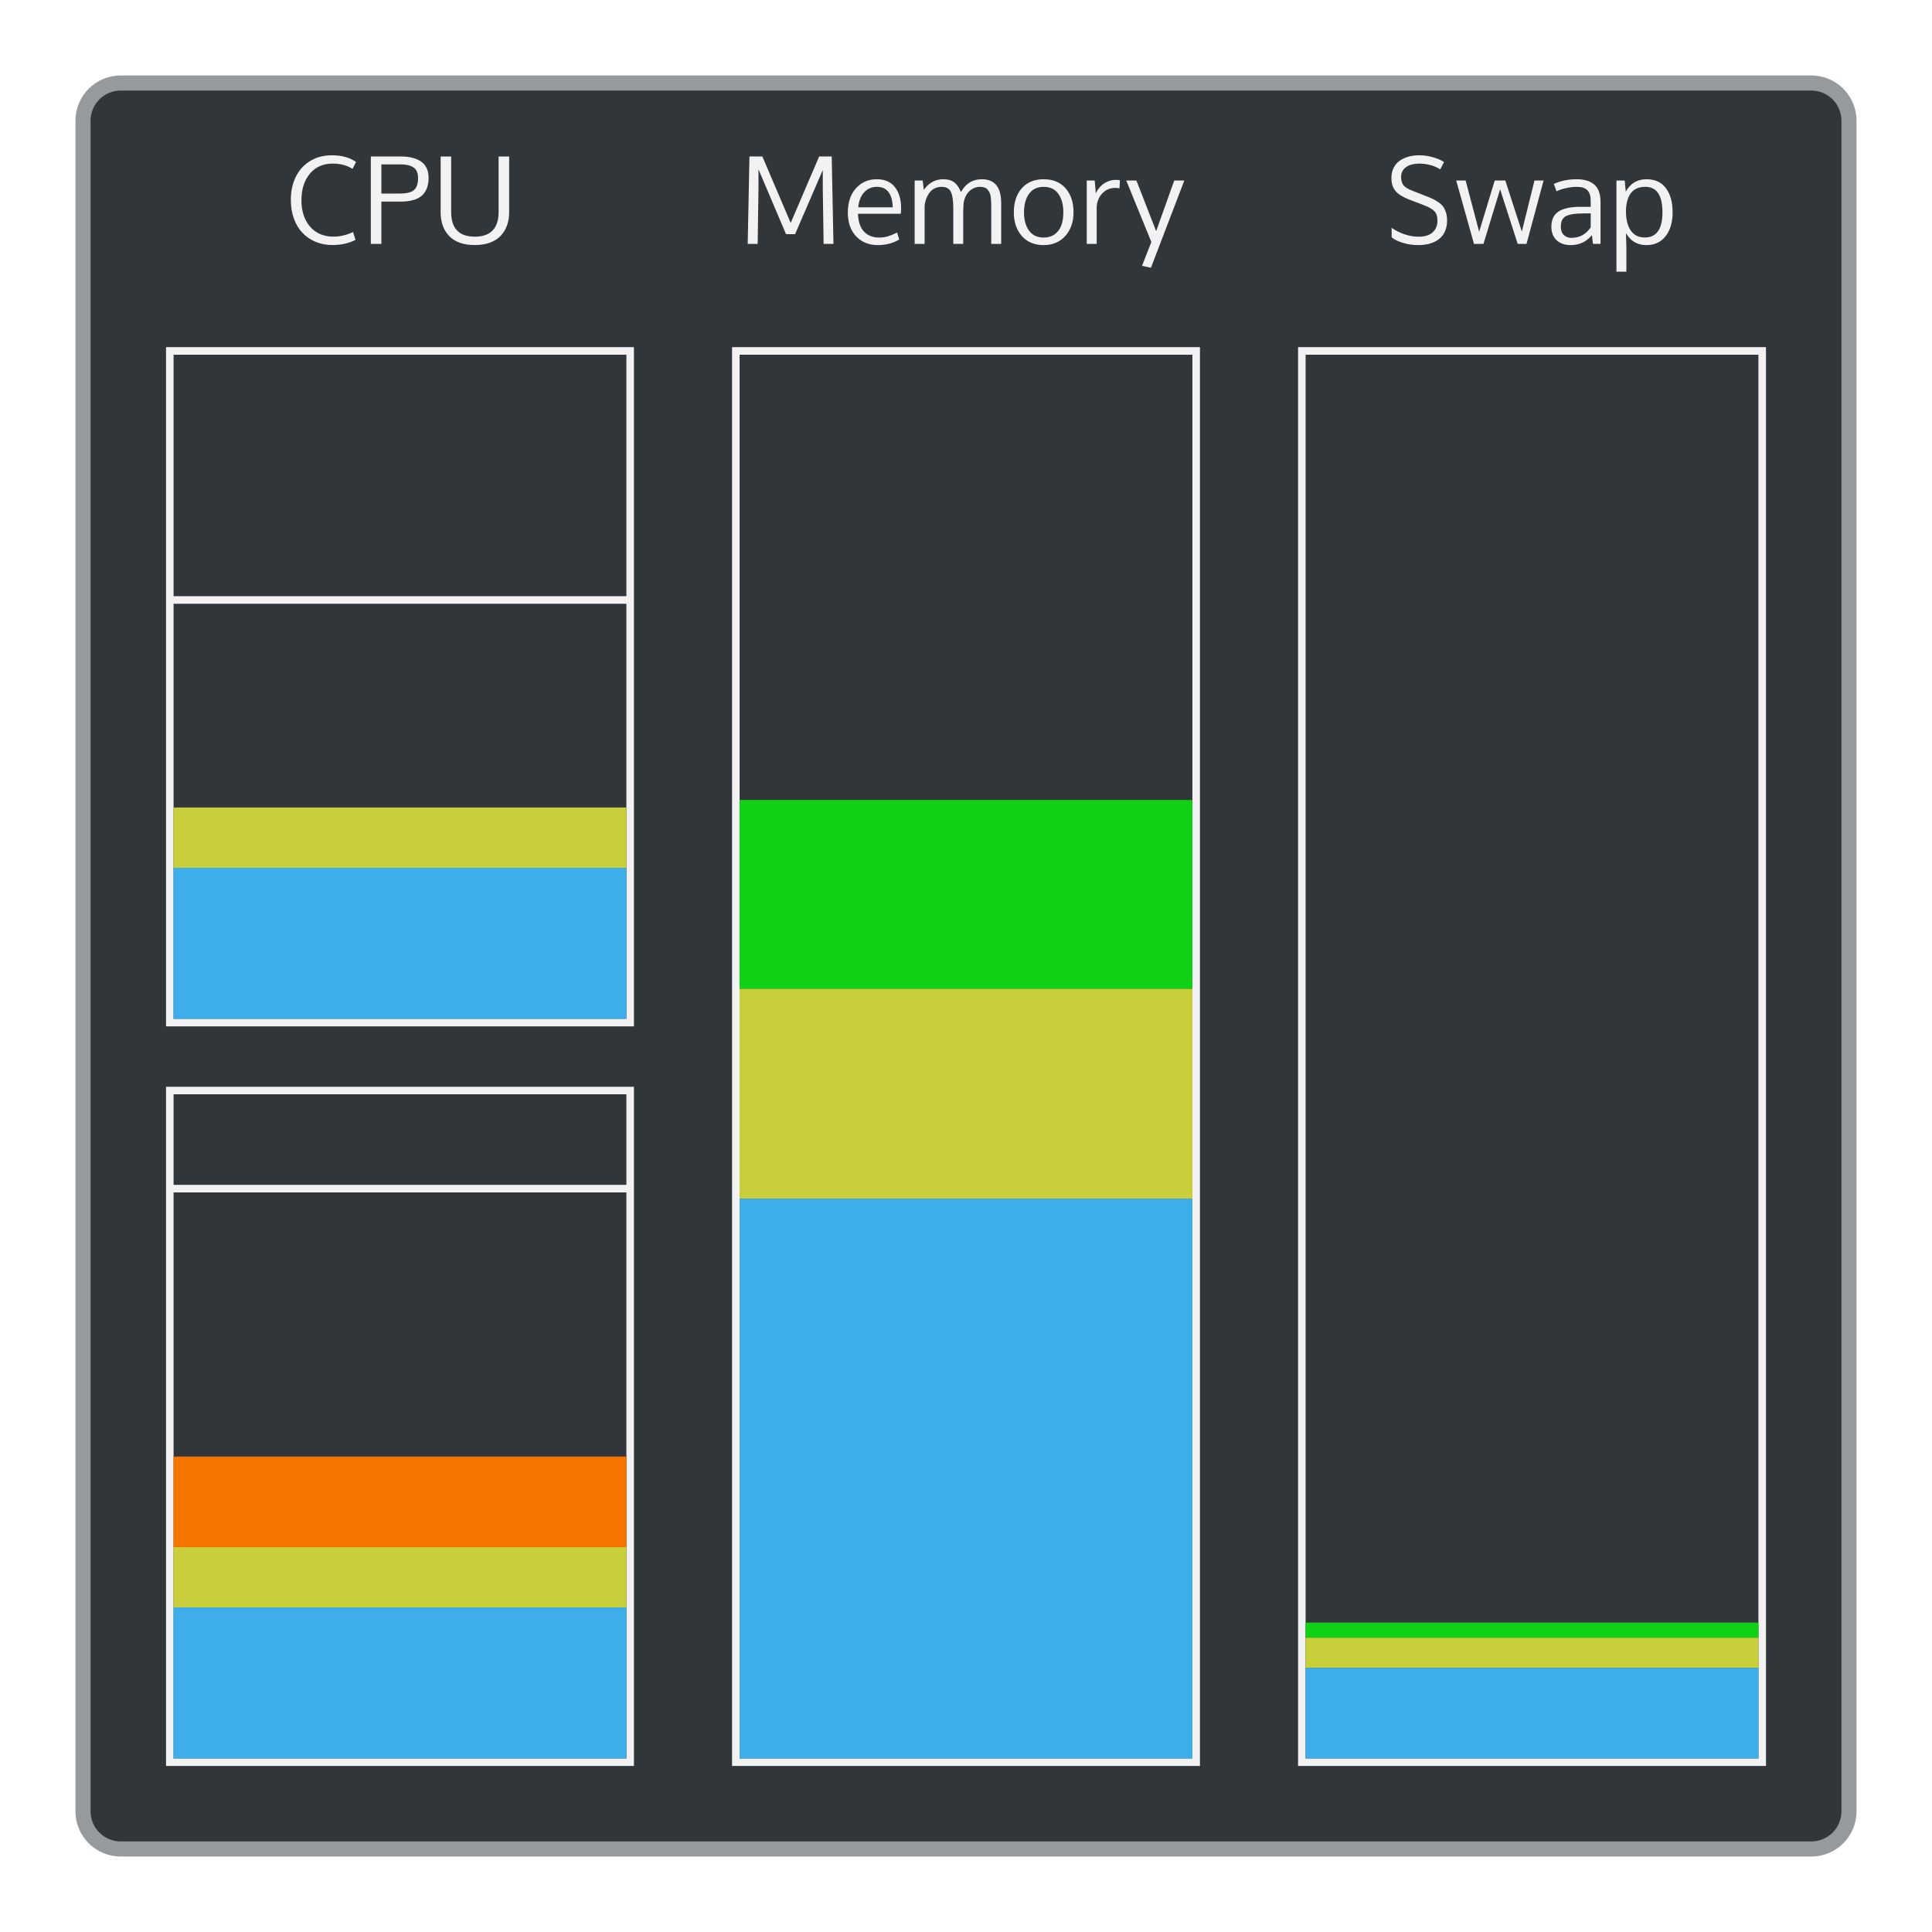
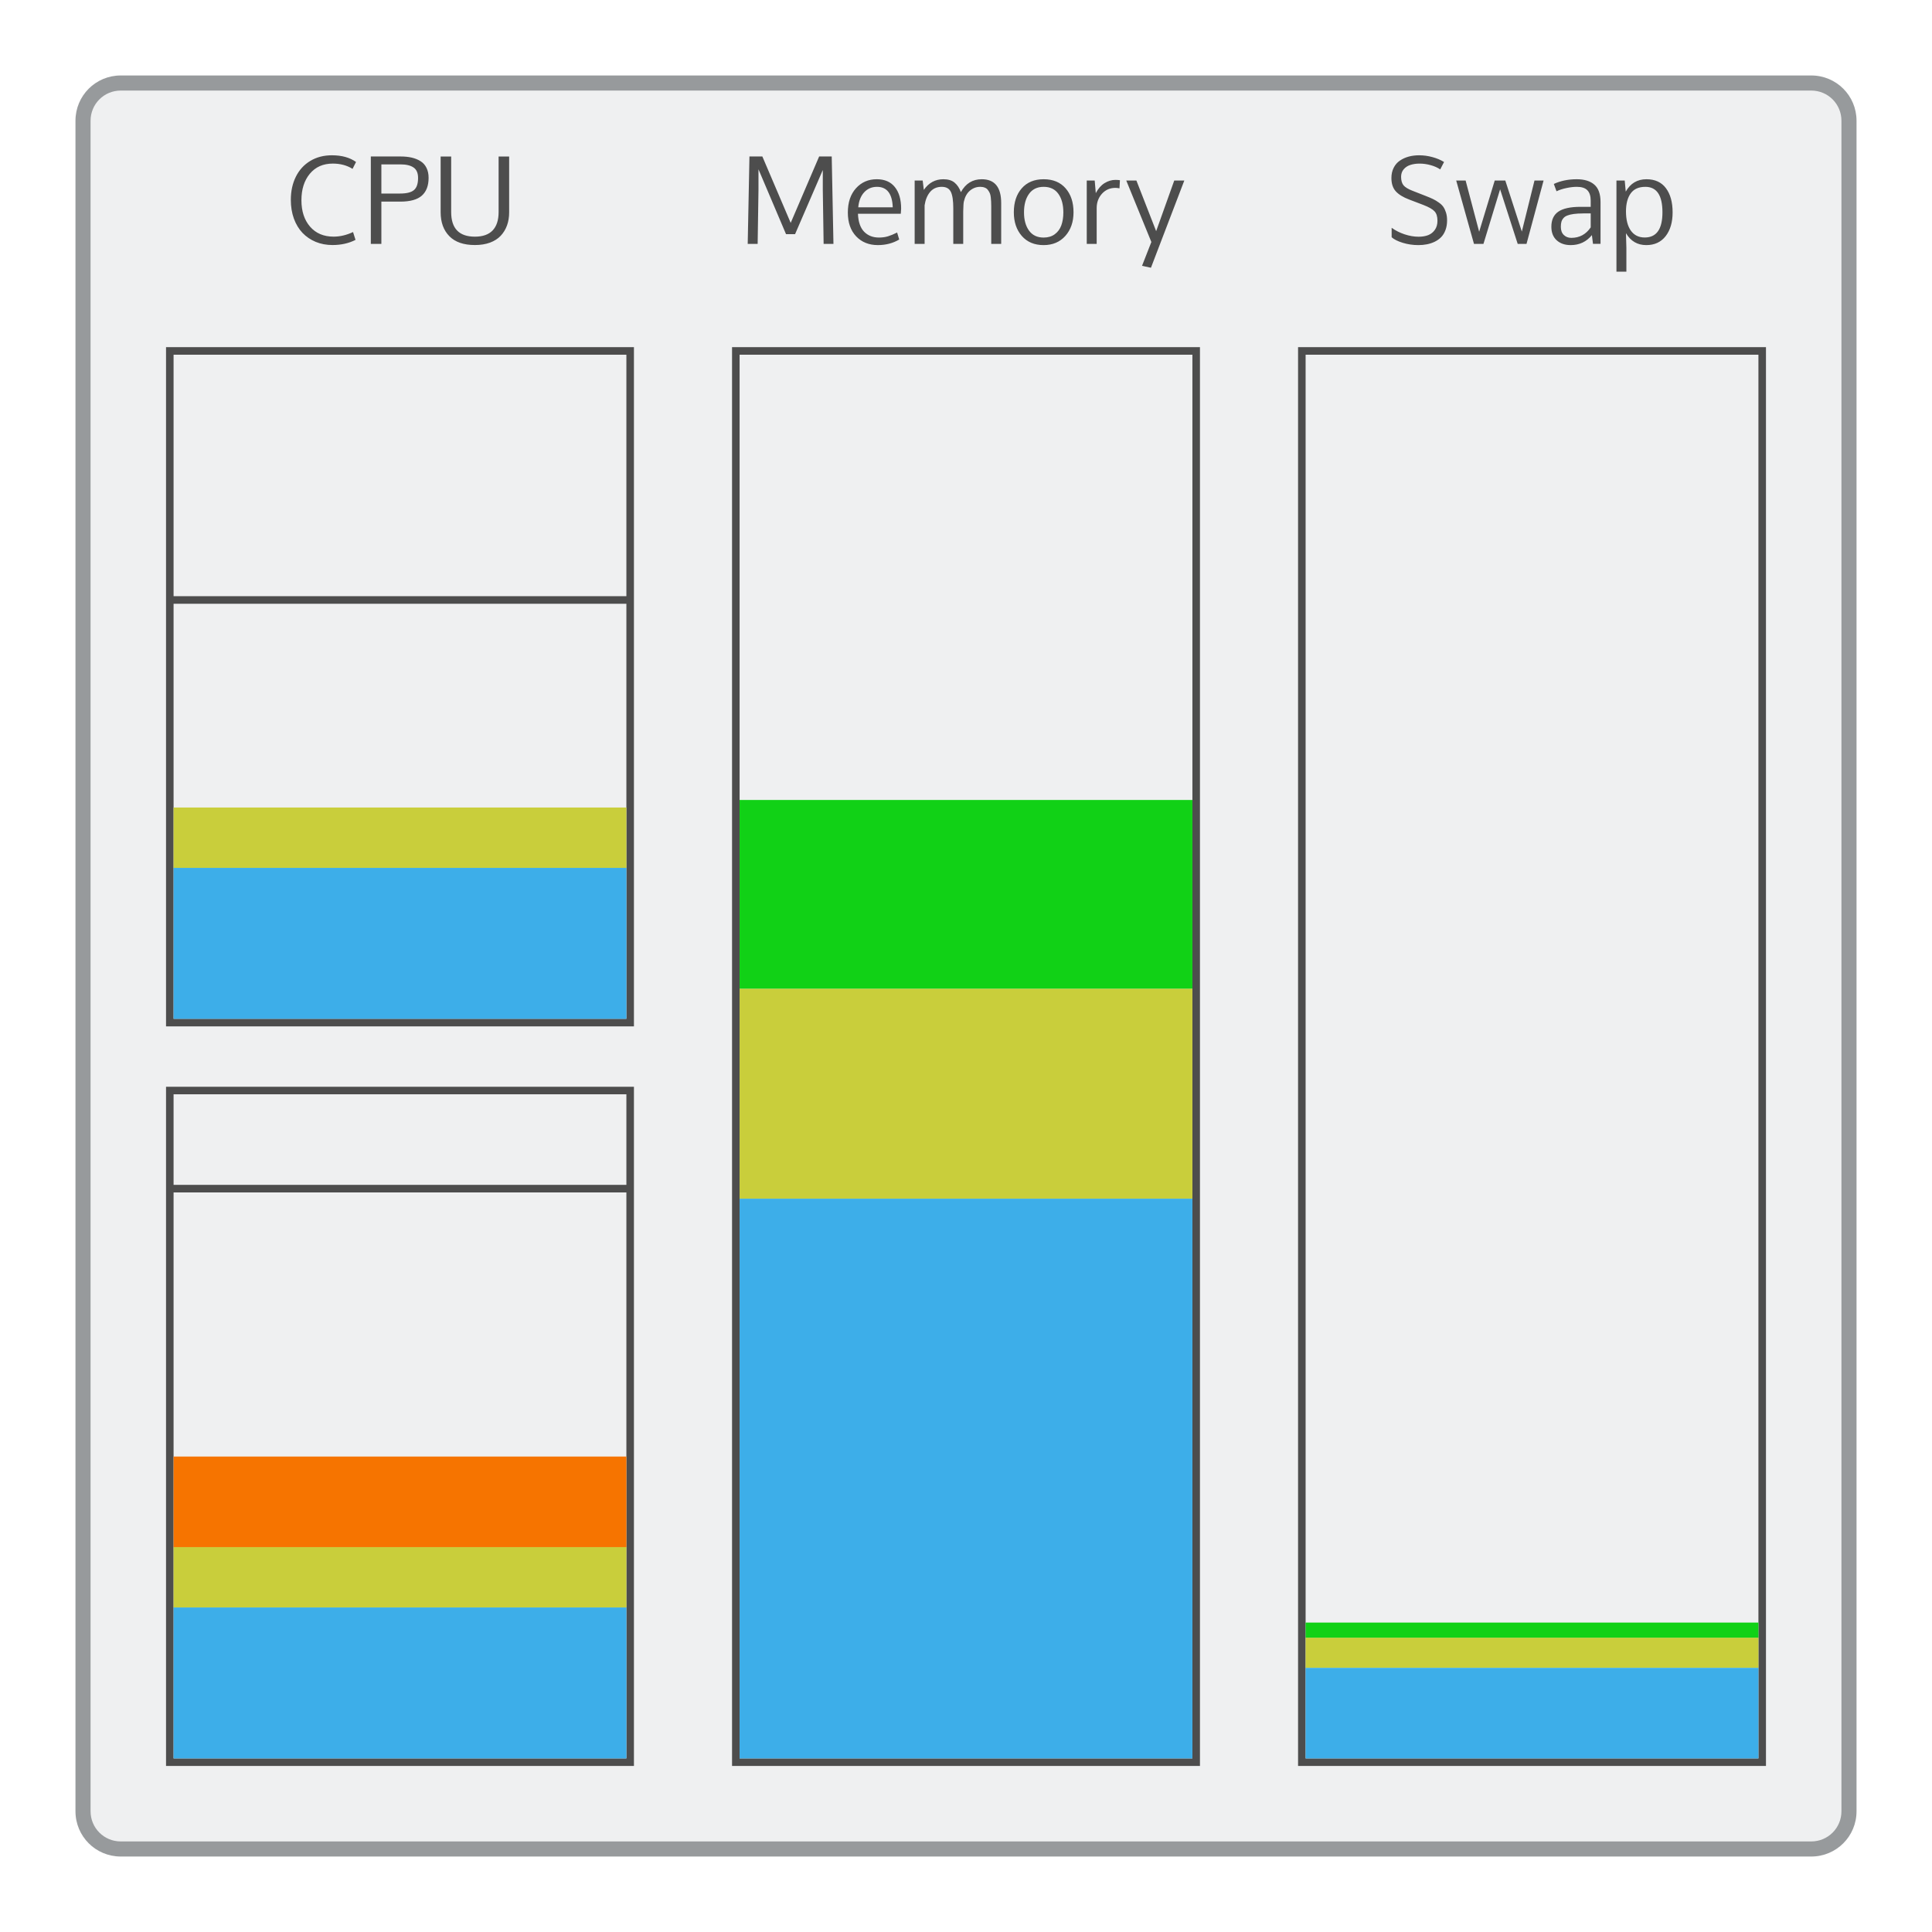
<svg xmlns="http://www.w3.org/2000/svg" viewBox="0 0 256 256" id="svg2" version="1.1">
  <defs id="defs4">
    <style id="current-color-scheme" type="text/css">
      .ColorScheme-Text {
-         color:#f2f2f2;
+         color:#4d4d4d;
      }
      .ColorScheme-Background {
-         color:#31363b;
+         color:#eff0f1;
      }
      .ColorScheme-Highlight {
        color:#3daee9;
      }
      .ColorScheme-ViewText {
        color:#31363b;
      }
      .ColorScheme-ViewBackground {
-         color:#314045;
+         color:#fcfcfc;
      }
      .ColorScheme-ViewHover {
        color:#93cee9;
      }
      .ColorScheme-ViewFocus{
        color:#3daee9;
      }
      .ColorScheme-ButtonText {
        color:#31363b;
      }
      .ColorScheme-ButtonBackground {
-         color:#31363b;
+         color:#eff0f1;
      }
      .ColorScheme-ButtonHover {
        color:#93cee9;
      }
      .ColorScheme-ButtonFocus{
        color:#3daee9;
      }
      </style>
  </defs>
  <path style="fill:currentColor;fill-opacity:0.5;stroke:none" d="m 16,10 224,0 c 3.324,0 6,2.676 6,6 l 0,224 c 0,3.324 -2.676,6 -6,6 l -224,0 c -3.324,0 -6,-2.676 -6,-6 L 10,16 c 0,-3.324 2.676,-6 6,-6 z" class="ColorScheme-ButtonText" id="rect4240" />
  <path style="fill:currentColor;fill-opacity:1;stroke:none" d="m 16,12 224,0 c 2.216,0 4,1.784 4,4 l 0,224 c 0,2.216 -1.784,4 -4,4 l -224,0 c -2.216,0 -4,-1.784 -4,-4 L 12,16 c 0,-2.216 1.784,-4 4,-4 z" class="ColorScheme-Background" id="rect4238" />
  <path style="fill:currentColor;fill-opacity:1;stroke:none" class="ColorScheme-Text" d="m 43.979,20.576 c -1.084,0 -2.043,0.249 -2.873,0.752 -0.825,0.497 -1.46,1.194 -1.904,2.088 -0.444,0.894 -0.666,1.917 -0.666,3.07 0,0.899 0.135,1.725 0.404,2.477 0.275,0.751 0.656,1.383 1.143,1.896 0.487,0.508 1.069,0.904 1.746,1.189 0.682,0.28 1.424,0.42 2.223,0.42 1.143,0 2.161,-0.227 3.055,-0.682 l -0.326,-1.039 c -0.868,0.407 -1.726,0.609 -2.578,0.609 -1.312,0 -2.352,-0.441 -3.119,-1.324 -0.762,-0.883 -1.143,-2.051 -1.143,-3.5 0,-1.444 0.371,-2.612 1.111,-3.506 0.746,-0.899 1.761,-1.35 3.047,-1.35 1,0 1.871,0.234 2.617,0.699 l 0.461,-0.912 C 46.351,20.872 45.285,20.576 43.979,20.576 Z m 144.072,0 c -0.497,0 -0.96,0.057 -1.389,0.174 -0.428,0.116 -0.817,0.293 -1.166,0.531 -0.349,0.233 -0.623,0.549 -0.824,0.945 -0.201,0.397 -0.303,0.85 -0.303,1.363 0,0.746 0.194,1.333 0.58,1.762 0.386,0.423 0.971,0.784 1.754,1.08 l 1.887,0.721 c 0.741,0.286 1.238,0.569 1.492,0.85 0.259,0.275 0.389,0.691 0.389,1.246 0,0.481 -0.115,0.885 -0.348,1.213 -0.227,0.323 -0.524,0.556 -0.889,0.699 -0.365,0.138 -0.788,0.207 -1.27,0.207 -0.592,0 -1.21,-0.107 -1.85,-0.318 -0.635,-0.212 -1.205,-0.5 -1.713,-0.865 l 0,1.254 c 0.328,0.291 0.821,0.537 1.482,0.738 0.661,0.201 1.346,0.301 2.055,0.301 0.397,0 0.773,-0.035 1.127,-0.104 0.36,-0.069 0.706,-0.181 1.039,-0.34 0.333,-0.164 0.619,-0.368 0.857,-0.611 0.238,-0.243 0.429,-0.555 0.572,-0.936 0.143,-0.381 0.213,-0.811 0.213,-1.287 0,-0.386 -0.047,-0.73 -0.143,-1.031 -0.095,-0.302 -0.215,-0.555 -0.357,-0.762 -0.143,-0.206 -0.345,-0.398 -0.609,-0.578 -0.259,-0.185 -0.511,-0.337 -0.754,-0.453 -0.238,-0.116 -0.549,-0.248 -0.93,-0.396 l -1.824,-0.715 c -0.555,-0.217 -0.941,-0.454 -1.158,-0.713 -0.212,-0.264 -0.318,-0.64 -0.318,-1.127 0,-0.397 0.117,-0.73 0.35,-1 0.233,-0.27 0.526,-0.459 0.881,-0.57 0.354,-0.116 0.76,-0.176 1.215,-0.176 0.492,0 0.983,0.07 1.475,0.207 0.497,0.138 0.918,0.324 1.262,0.562 l 0.508,-0.982 c -0.455,-0.28 -0.973,-0.499 -1.555,-0.652 -0.577,-0.159 -1.156,-0.236 -1.738,-0.236 z m -138.914,0.158 0,11.584 1.396,0 0,-5.602 2.506,0 c 1.307,0 2.26,-0.264 2.857,-0.793 0.598,-0.534 0.896,-1.321 0.896,-2.357 0,-0.508 -0.092,-0.946 -0.277,-1.316 -0.18,-0.376 -0.443,-0.672 -0.787,-0.889 -0.344,-0.217 -0.735,-0.376 -1.174,-0.477 -0.439,-0.101 -0.935,-0.15 -1.49,-0.15 l -3.928,0 z m 9.25,0 0,7.387 c 0,1.333 0.385,2.391 1.152,3.174 0.767,0.783 1.895,1.174 3.387,1.174 0.746,0 1.41,-0.105 1.992,-0.316 0.582,-0.217 1.055,-0.518 1.42,-0.904 0.37,-0.391 0.651,-0.849 0.842,-1.373 0.19,-0.524 0.285,-1.101 0.285,-1.73 l 0,-7.41 -1.396,0 0,7.363 c 0,1.069 -0.264,1.88 -0.793,2.436 -0.529,0.55 -1.313,0.824 -2.35,0.824 -2.095,0 -3.143,-1.086 -3.143,-3.26 l 0,-7.363 -1.396,0 z m 40.918,0 -0.23,11.584 1.318,0 0.109,-7.148 0,-2.738 3.65,8.594 1.199,0 3.674,-8.498 0,2.609 0.109,7.182 1.303,0 -0.23,-11.584 -1.666,0 -3.77,8.799 -3.754,-8.799 -1.713,0 z m -48.771,1.047 2.521,0 c 0.762,0 1.342,0.137 1.738,0.412 0.402,0.27 0.604,0.733 0.604,1.389 0,0.762 -0.182,1.297 -0.547,1.604 -0.36,0.307 -0.974,0.459 -1.842,0.459 l -2.475,0 0,-3.863 z m 65.633,1.969 c -1.111,0 -2.027,0.399 -2.746,1.197 -0.719,0.799 -1.078,1.869 -1.078,3.213 0,1.328 0.366,2.381 1.102,3.158 0.735,0.772 1.693,1.158 2.873,1.158 1.058,0 2.002,-0.246 2.832,-0.738 l -0.277,-0.928 c -0.444,0.222 -0.845,0.389 -1.205,0.5 -0.36,0.111 -0.76,0.166 -1.199,0.166 -0.809,0 -1.464,-0.256 -1.967,-0.77 -0.503,-0.518 -0.776,-1.31 -0.818,-2.379 l 5.674,0 0.047,-0.668 c 0,-1.227 -0.277,-2.183 -0.832,-2.871 -0.55,-0.693 -1.352,-1.039 -2.404,-1.039 z m 8.83,0 c -1.074,0 -1.935,0.471 -2.586,1.412 l -0.15,-1.238 -1.064,0 0,8.395 1.318,0 0,-5.117 c 0.111,-0.735 0.355,-1.325 0.73,-1.77 0.381,-0.45 0.894,-0.676 1.539,-0.676 0.587,0 0.988,0.221 1.205,0.66 0.217,0.434 0.326,1.163 0.326,2.189 l 0,4.713 1.316,0 0,-4.309 c 0.016,-0.73 0.046,-1.166 0.088,-1.309 0.143,-0.629 0.412,-1.112 0.809,-1.445 0.397,-0.333 0.85,-0.5 1.357,-0.5 0.227,0 0.426,0.035 0.596,0.104 0.175,0.063 0.312,0.165 0.412,0.303 0.106,0.138 0.19,0.277 0.254,0.42 0.064,0.138 0.108,0.319 0.135,0.547 0.026,0.227 0.042,0.421 0.047,0.58 0.011,0.153 0.016,0.357 0.016,0.611 l 0,4.998 1.318,0 0,-5.412 c 0,-2.105 -0.858,-3.156 -2.572,-3.156 -1.217,0 -2.138,0.568 -2.768,1.705 -0.196,-0.534 -0.474,-0.952 -0.834,-1.254 -0.36,-0.302 -0.857,-0.451 -1.492,-0.451 z m 13.291,0 c -1.232,0 -2.201,0.401 -2.904,1.205 -0.698,0.799 -1.047,1.857 -1.047,3.174 0,1.285 0.354,2.333 1.062,3.143 0.709,0.804 1.672,1.205 2.889,1.205 1.19,0 2.148,-0.404 2.873,-1.213 0.725,-0.815 1.086,-1.86 1.086,-3.135 0,-1.317 -0.349,-2.375 -1.047,-3.174 -0.698,-0.804 -1.669,-1.205 -2.912,-1.205 z m 70.633,0 c -1.121,0 -2.132,0.207 -3.031,0.625 l 0.357,0.969 c 0.386,-0.185 0.824,-0.327 1.316,-0.428 0.492,-0.106 0.952,-0.16 1.381,-0.16 0.635,0 1.098,0.152 1.389,0.453 0.296,0.302 0.443,0.759 0.443,1.373 l 0,0.824 -1.34,0 c -1.349,0 -2.334,0.214 -2.953,0.643 -0.614,0.423 -0.92,1.09 -0.92,2 0,0.762 0.234,1.357 0.699,1.785 0.471,0.428 1.091,0.643 1.863,0.643 1.153,0 2.089,-0.441 2.809,-1.324 l 0.145,1.158 1,0 0,-5.539 c 10e-6,-1.069 -0.276,-1.838 -0.826,-2.309 -0.545,-0.476 -1.322,-0.713 -2.332,-0.713 z m 9.242,0 c -1.211,0 -2.125,0.546 -2.744,1.641 l -0.135,-1.467 -1.096,0 0,12.076 1.316,0 0,-3.158 -0.055,-1.943 c 0.624,1.053 1.52,1.578 2.689,1.578 1.1,0 1.957,-0.396 2.57,-1.189 0.614,-0.793 0.922,-1.841 0.922,-3.143 0,-1.354 -0.296,-2.425 -0.889,-3.213 -0.587,-0.788 -1.448,-1.182 -2.58,-1.182 z m -70.354,0.086 c -0.508,0 -0.991,0.144 -1.451,0.43 -0.455,0.28 -0.843,0.721 -1.16,1.324 l -0.143,-1.666 -1.055,0 0,8.395 1.316,0 0,-4.752 c 0,-0.746 0.234,-1.378 0.699,-1.896 0.471,-0.518 1.066,-0.777 1.785,-0.777 0.148,0 0.327,0.02 0.539,0.062 l 0.057,-1.078 c -0.153,-0.026 -0.35,-0.041 -0.588,-0.041 z m 1.428,0.088 3.324,8.141 -1.236,3.158 1.182,0.254 4.42,-11.553 -1.334,0 -2.396,6.705 -2.617,-6.705 -1.342,0 z m 43.719,0 2.355,8.395 1.254,0 2.207,-7.236 2.332,7.236 1.166,0 2.262,-8.395 -1.205,0 -1.676,6.76 -2.189,-6.76 -1.404,0 -2.062,6.783 -1.793,-6.783 -1.246,0 z m -76.758,0.832 c 1.333,0 2.032,0.906 2.096,2.715 l -4.57,0 c 0.074,-0.836 0.333,-1.498 0.777,-1.984 0.45,-0.487 1.015,-0.73 1.697,-0.73 z m 22.09,0 c 0.862,0 1.512,0.311 1.951,0.93 0.439,0.614 0.66,1.433 0.66,2.459 0,0.656 -0.092,1.231 -0.271,1.723 -0.18,0.487 -0.469,0.878 -0.871,1.174 -0.397,0.291 -0.887,0.436 -1.469,0.436 -0.846,10e-7 -1.491,-0.306 -1.936,-0.92 -0.444,-0.614 -0.666,-1.42 -0.666,-2.42 0,-1.021 0.222,-1.838 0.666,-2.451 0.444,-0.619 1.089,-0.93 1.936,-0.93 z m 79.725,0 c 1.513,0 2.27,1.125 2.27,3.373 0,2.227 -0.782,3.34 -2.348,3.34 -0.793,0 -1.408,-0.304 -1.842,-0.912 -0.428,-0.608 -0.643,-1.462 -0.643,-2.562 0.005,-1.016 0.217,-1.81 0.635,-2.381 0.418,-0.571 1.06,-0.857 1.928,-0.857 z m -8.244,3.523 1.008,0 0,1.85 c -0.629,0.926 -1.486,1.389 -2.57,1.389 -0.397,0 -0.728,-0.127 -0.992,-0.381 -0.264,-0.254 -0.396,-0.615 -0.396,-1.08 0,-0.259 0.025,-0.476 0.072,-0.65 0.048,-0.18 0.135,-0.344 0.262,-0.492 0.127,-0.153 0.301,-0.273 0.523,-0.357 0.222,-0.09 0.504,-0.157 0.848,-0.205 0.344,-0.048 0.759,-0.072 1.246,-0.072 z M 22,46 22,136 l 62,0 0,-90 -62,0 z m 75,0 L 97,151 l 0,83 62,0 0,-83 0,-105 -62,0 z m 75,0 L 172,151 l 0,83 62,0 0,-83 0,-105 -62,0 z m -149,1 60,0 0,32 -60,0 0,-32 z m 75,0 60,0 L 158,151 l 0,82 -60,0 0,-82 0,-104 z m 75,0 60,0 L 233,151 l 0,82 -60,0 0,-82 0,-104 z m -150,33 60,0 L 83,135 23,135 23,80 Z M 22,144 l 0,90 62,0 0,-90 -62,0 z m 1,1 60,0 0,12 -60,0 0,-12 z m 0,13 60,0 0,75 -60,0 0,-75 z" id="path4463" />
  <rect style="fill:#c9ce3b;fill-opacity:1;stroke:none" id="rect3069-46-5-6-6-3" width="60" height="8" x="23" y="-213" transform="scale(1,-1)" />
  <rect style="fill:#f67400;fill-opacity:1;stroke:none" id="rect3069-46-5-6-6-5-4" width="60" height="12" x="23" y="-205" transform="scale(1,-1)" />
  <rect style="fill:#c9ce3b;fill-opacity:1;stroke:none" id="rect3069-46-5-6-8-6-5" width="60" height="27.833" x="98" y="-158.833" transform="scale(1,-1)" />
  <rect style="fill:#11d116;fill-opacity:1;stroke:none" id="rect3069-46-5-6-8-2-9-5" width="60" height="25" x="98" y="106" />
-   <rect style="color:#f2f2f2;clip-rule:nonzero;display:inline;overflow:visible;visibility:visible;opacity:0.1;isolation:auto;mix-blend-mode:normal;color-interpolation:sRGB;color-interpolation-filters:linearRGB;solid-color:#000000;solid-opacity:1;fill:currentColor;fill-opacity:1;fill-rule:nonzero;stroke:none;stroke-width:1.35;stroke-linecap:butt;stroke-linejoin:miter;stroke-miterlimit:4;stroke-dasharray:none;stroke-dashoffset:0;stroke-opacity:1;color-rendering:auto;image-rendering:auto;shape-rendering:auto;text-rendering:auto;enable-background:accumulate" id="rect5264-2" width="10" height="3" x="174" y="222" class="ColorScheme-Text" />
+   <rect style="color:#4d4d4d;clip-rule:nonzero;display:inline;overflow:visible;visibility:visible;opacity:0.1;isolation:auto;mix-blend-mode:normal;color-interpolation:sRGB;color-interpolation-filters:linearRGB;solid-color:#000000;solid-opacity:1;fill:currentColor;fill-opacity:1;fill-rule:nonzero;stroke:none;stroke-width:1.35;stroke-linecap:butt;stroke-linejoin:miter;stroke-miterlimit:4;stroke-dasharray:none;stroke-dashoffset:0;stroke-opacity:1;color-rendering:auto;image-rendering:auto;shape-rendering:auto;text-rendering:auto;enable-background:accumulate" id="rect5264-2" width="10" height="3" x="174" y="222" class="ColorScheme-Text" />
  <rect style="color:#3daee9;clip-rule:nonzero;display:inline;overflow:visible;visibility:visible;opacity:1;isolation:auto;mix-blend-mode:normal;color-interpolation:sRGB;color-interpolation-filters:linearRGB;solid-color:#000000;solid-opacity:1;fill:currentColor;fill-opacity:1;fill-rule:nonzero;stroke:none;stroke-width:1.35;stroke-linecap:butt;stroke-linejoin:miter;stroke-miterlimit:4;stroke-dasharray:none;stroke-dashoffset:0;stroke-opacity:1;color-rendering:auto;image-rendering:auto;shape-rendering:auto;text-rendering:auto;enable-background:accumulate" id="rect5903" width="60" height="20" x="23" y="213" class="ColorScheme-Highlight" />
  <rect style="fill:#c9ce3b;fill-opacity:1;stroke:none" id="rect3069-46-5-6-6-3-8" width="60" height="8" x="23" y="-115" transform="scale(1,-1)" />
  <rect style="color:#3daee9;clip-rule:nonzero;display:inline;overflow:visible;visibility:visible;opacity:1;isolation:auto;mix-blend-mode:normal;color-interpolation:sRGB;color-interpolation-filters:linearRGB;solid-color:#000000;solid-opacity:1;fill:currentColor;fill-opacity:1;fill-rule:nonzero;stroke:none;stroke-width:1.35;stroke-linecap:butt;stroke-linejoin:miter;stroke-miterlimit:4;stroke-dasharray:none;stroke-dashoffset:0;stroke-opacity:1;color-rendering:auto;image-rendering:auto;shape-rendering:auto;text-rendering:auto;enable-background:accumulate" id="rect5903-1" width="60" height="20" x="23" y="115" class="ColorScheme-Highlight" />
  <rect style="color:#3daee9;clip-rule:nonzero;display:inline;overflow:visible;visibility:visible;opacity:1;isolation:auto;mix-blend-mode:normal;color-interpolation:sRGB;color-interpolation-filters:linearRGB;solid-color:#000000;solid-opacity:1;fill:currentColor;fill-opacity:1;fill-rule:nonzero;stroke:none;stroke-width:1.35;stroke-linecap:butt;stroke-linejoin:miter;stroke-miterlimit:4;stroke-dasharray:none;stroke-dashoffset:0;stroke-opacity:1;color-rendering:auto;image-rendering:auto;shape-rendering:auto;text-rendering:auto;enable-background:accumulate" id="rect5903-16" width="60" height="74.167" x="98" y="158.833" class="ColorScheme-Highlight" />
  <rect style="fill:#c9ce3b;fill-opacity:1;stroke:none" id="rect3069-46-5-6-8-6-5-7" width="60" height="4" x="173" y="-221" transform="scale(1,-1)" />
  <rect style="fill:#11d116;fill-opacity:1;stroke:none" id="rect3069-46-5-6-8-2-9-5-5" width="60" height="2" x="173" y="215" />
  <rect style="color:#3daee9;clip-rule:nonzero;display:inline;overflow:visible;visibility:visible;opacity:1;isolation:auto;mix-blend-mode:normal;color-interpolation:sRGB;color-interpolation-filters:linearRGB;solid-color:#000000;solid-opacity:1;fill:currentColor;fill-opacity:1;fill-rule:nonzero;stroke:none;stroke-width:1.35;stroke-linecap:butt;stroke-linejoin:miter;stroke-miterlimit:4;stroke-dasharray:none;stroke-dashoffset:0;stroke-opacity:1;color-rendering:auto;image-rendering:auto;shape-rendering:auto;text-rendering:auto;enable-background:accumulate" id="rect5903-16-0" width="60" height="12" x="173" y="221" class="ColorScheme-Highlight" />
</svg>
